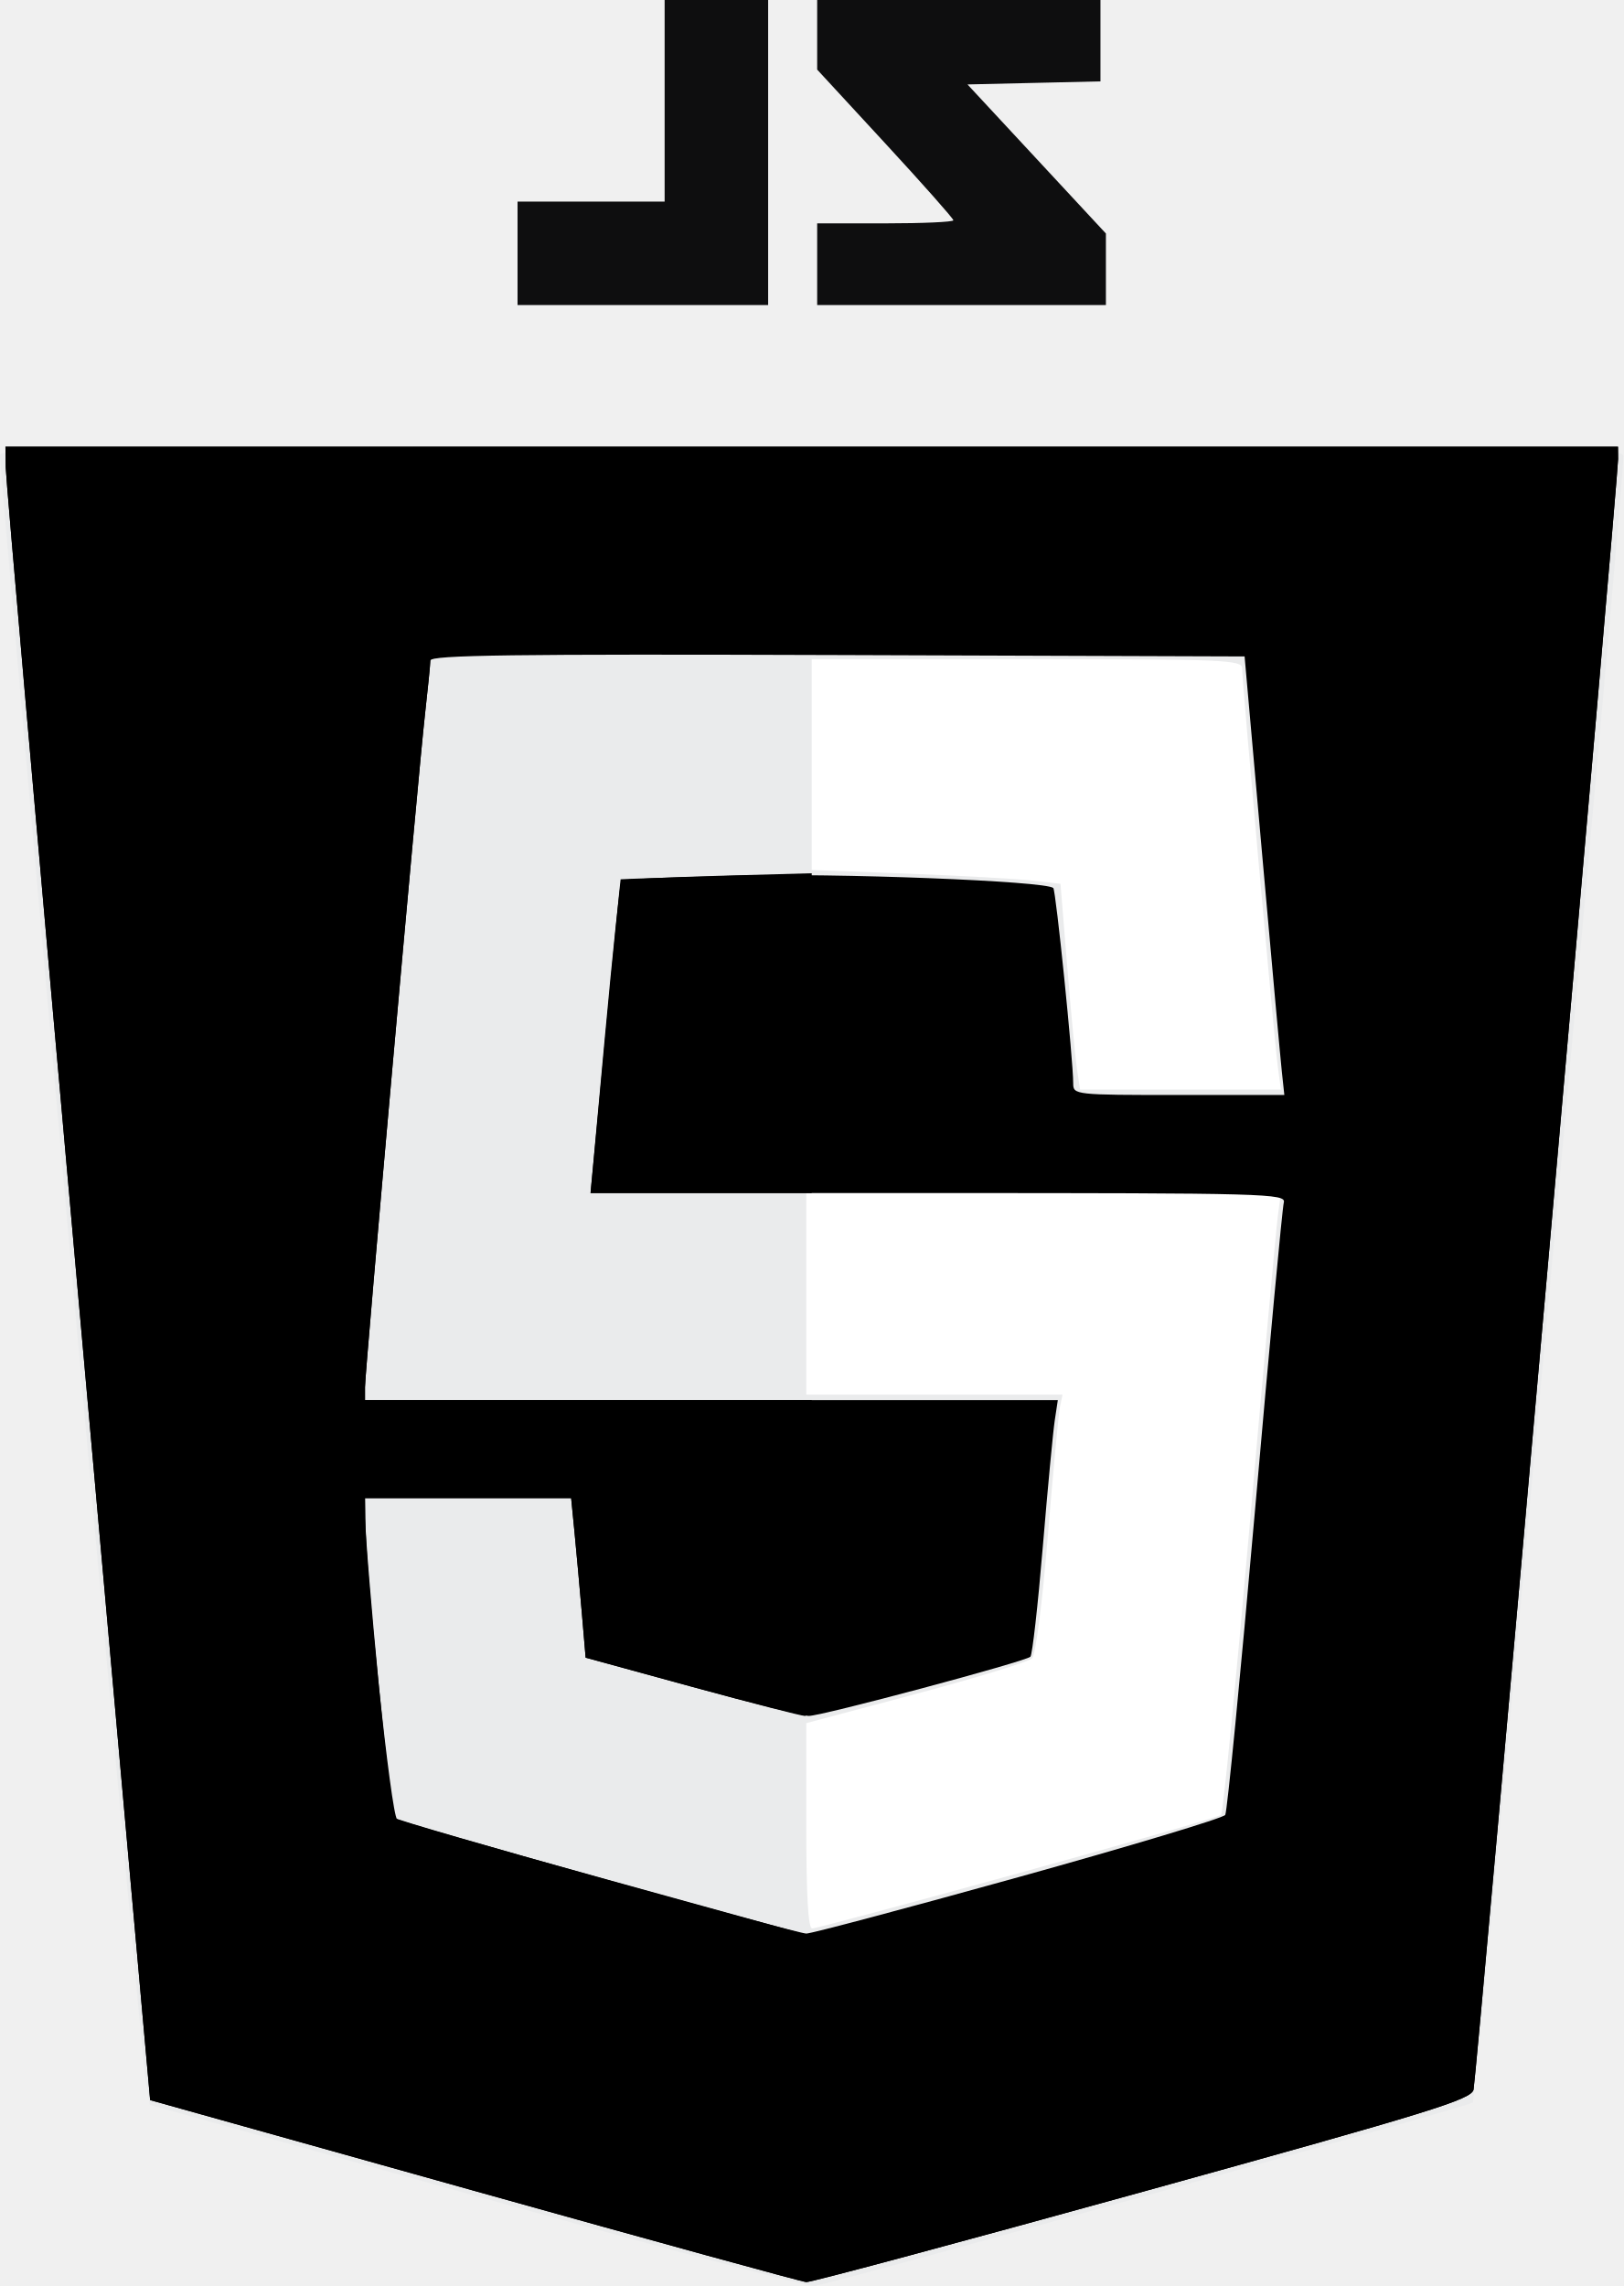
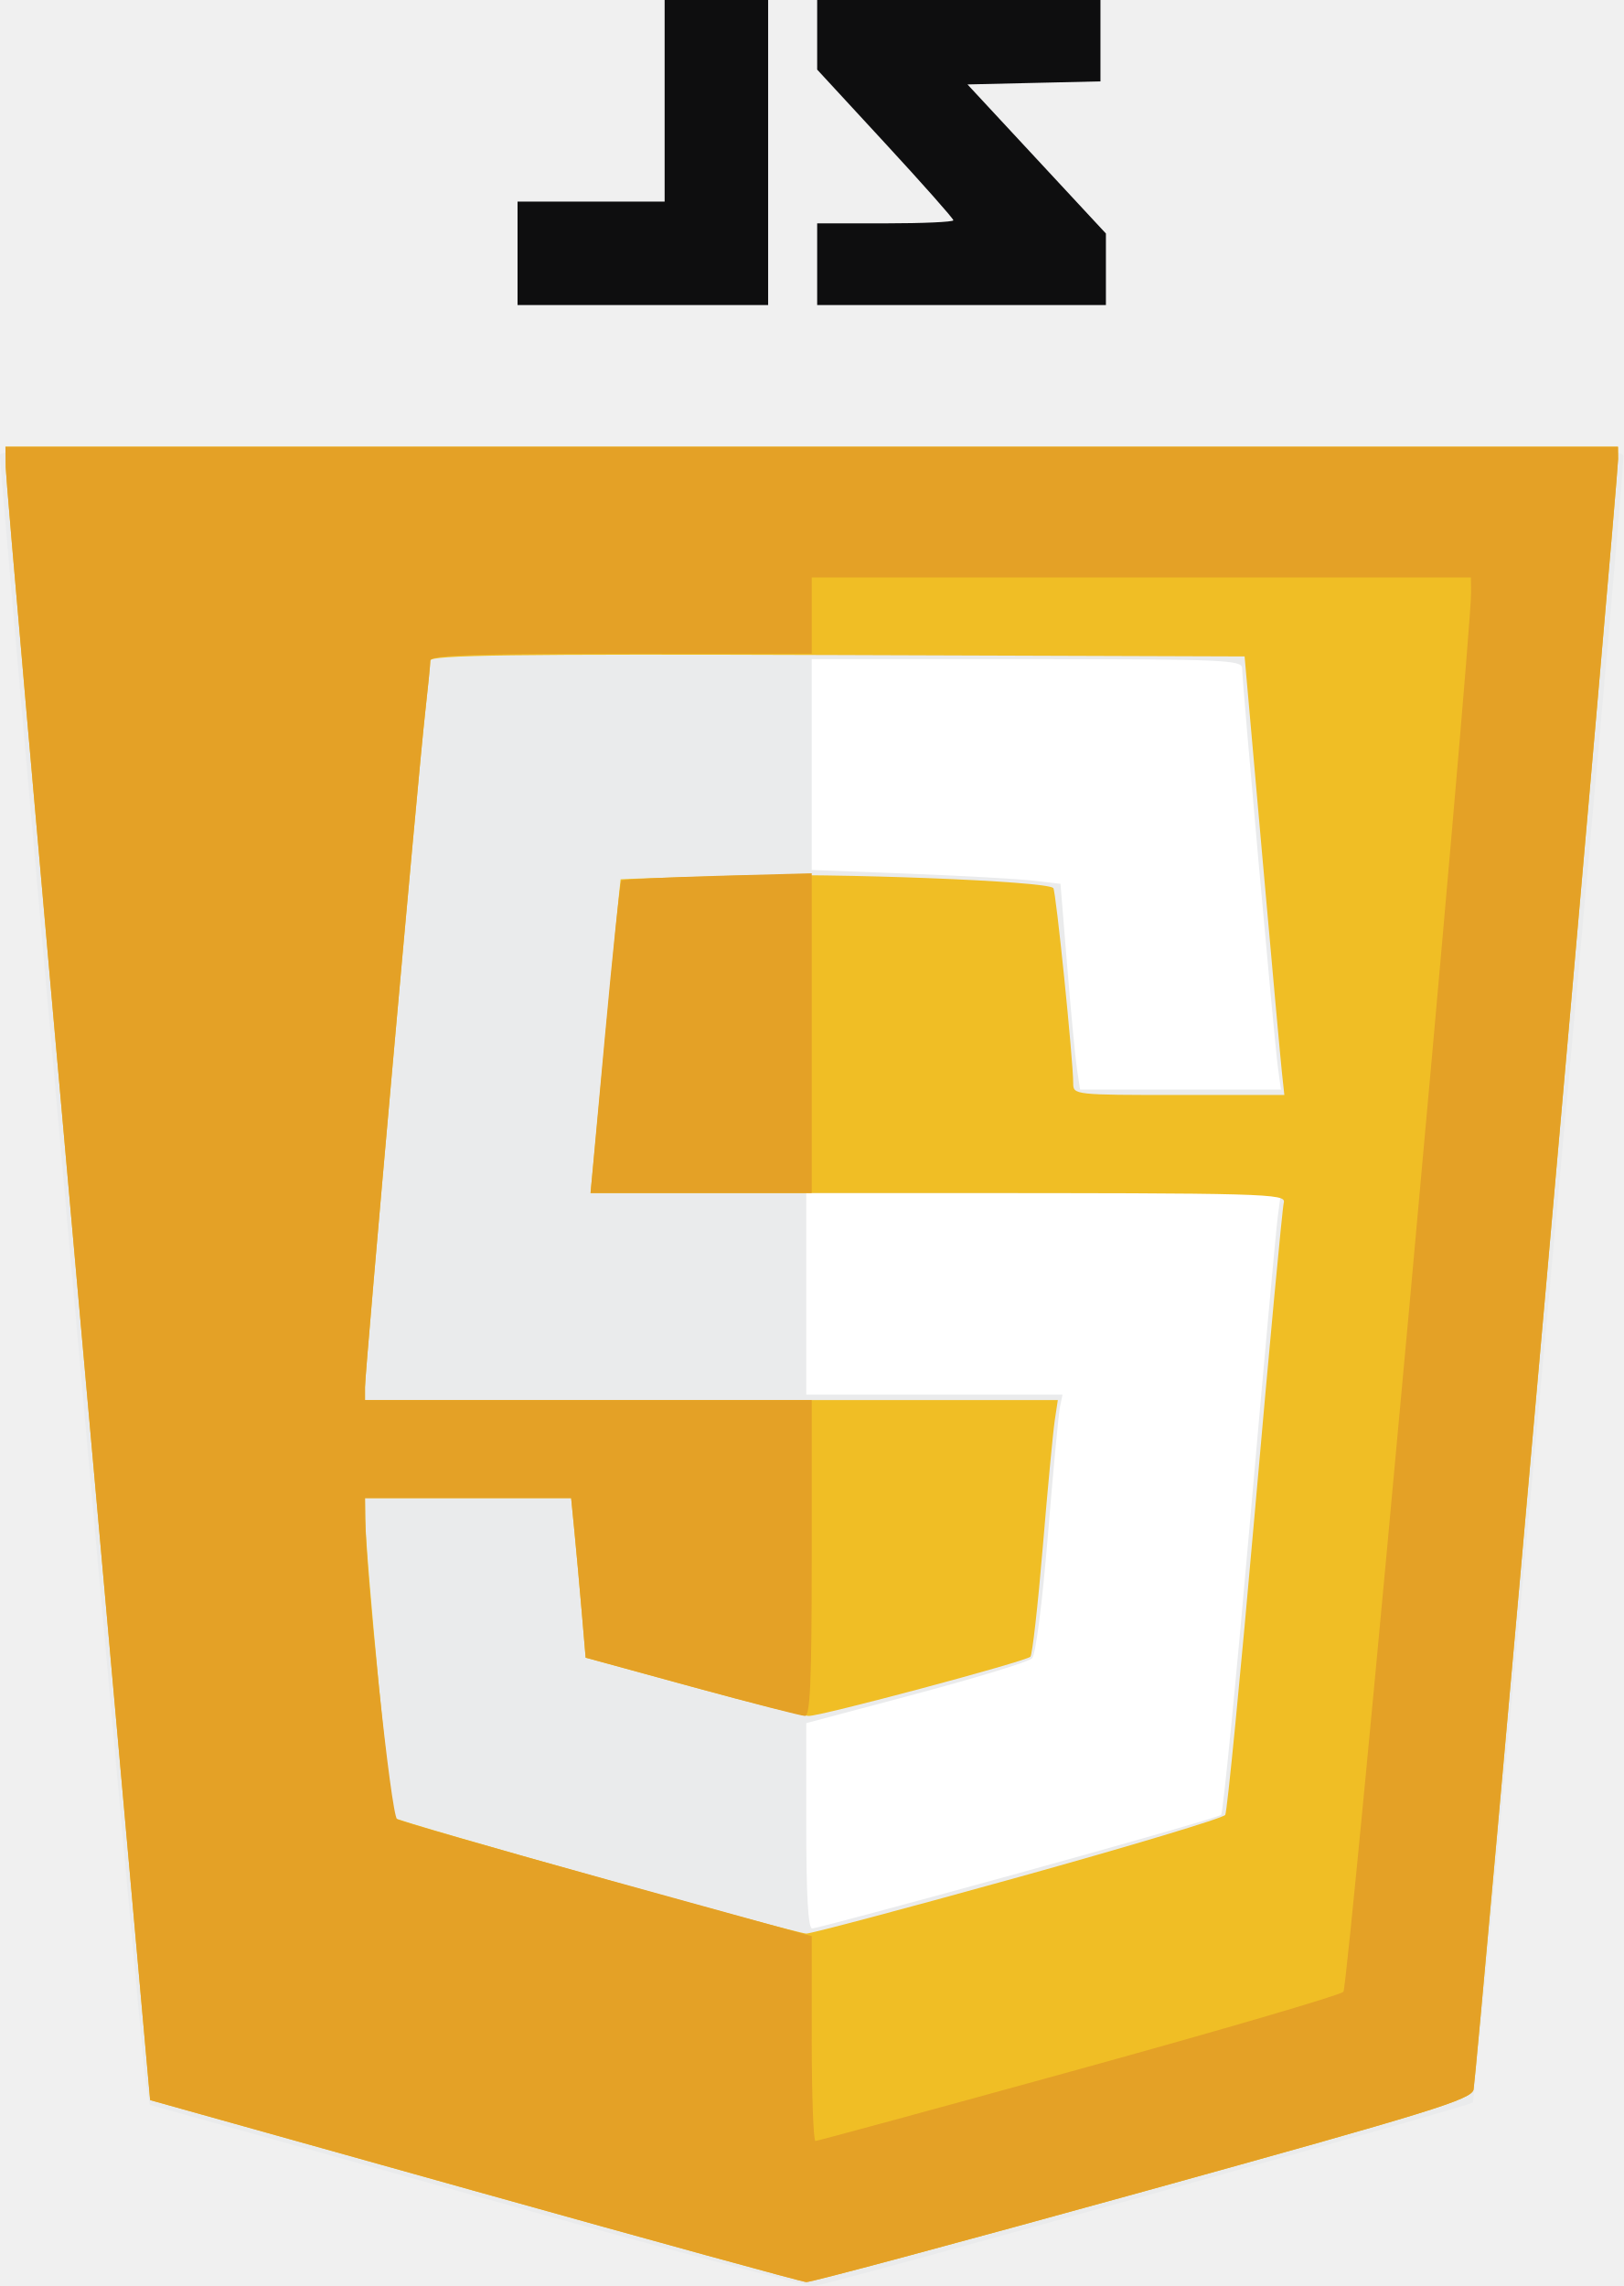
<svg xmlns="http://www.w3.org/2000/svg" version="1.1" id="svg64" width="397.318" height="559.5" viewBox="0 0 397.318 559.5">
  <defs id="defs68" />
  <path style="fill:#ffffff;stroke-width:1.333" d="m 1.334,109.332 0.062,5 c 0.034,2.75 8.002,93.801 17.705,202.334 L 36.744,514 l 79.295,22.201 c 43.612,12.211 80.195,22.263 81.295,22.34 1.1,0.077 38.166,-9.874 82.369,-22.113 70.87,-19.623 80.438,-22.579 80.945,-25.008 0.707,-3.384 35.413,-394.899 35.377,-399.088 l -0.025,-3 H 198.666 Z" id="path118" />
  <path id="path88" d="m 116.667,537.529 -80,-22.362 -1.045,-5.917 C 34.692,503.991 0,116.516 0,111.397 c 0,-1.853 20.256,-2.063 198.667,-2.063 188.323,0 198.666,0.121 198.651,2.333 -0.063,9.553 -35.972,402.159 -36.854,402.94 -1.115,0.987 -155.957,44.126 -161.131,44.89 -1.467,0.217 -38.667,-9.669 -82.667,-21.968 z M 249.111,458.516 c 26.889,-7.416 49.277,-13.866 49.751,-14.333 0.474,-0.467 3.621,-32.35 6.992,-70.85 3.371,-38.5 6.47,-72.55 6.886,-75.667 L 313.497,292 h -58.082 -58.082 v 24.667 24.667 h 31.359 31.359 l -0.624,3 c -0.343,1.65 -1.677,15.829 -2.964,31.51 -1.364,16.615 -2.98,29.15 -3.875,30.045 -0.844,0.844 -13.622,4.757 -28.395,8.694 l -26.86,7.159 v 25.129 c 0,17.152 0.459,25.129 1.444,25.129 0.794,0 23.444,-6.068 50.333,-13.484 z M 312.732,261 C 311.851,254.467 304,166.837 304,163.533 c 0,-2.007 -4.616,-2.2 -52.667,-2.2 h -52.667 v 25.794 25.794 l 23.667,0.912 c 13.017,0.502 26.715,1.265 30.442,1.697 l 6.775,0.785 1.645,20.176 c 0.905,11.097 1.982,22.426 2.395,25.176 l 0.751,5 h 24.578 24.578 z" style="fill:#eaebec;stroke-width:1.333" />
-   <path id="path80" d="M 116.039,536.201 36.744,514 19.101,316.667 C 9.398,208.133 1.43,117.083 1.396,114.333 l -0.063,-5 H 198.667 396 l 0.026,3 c 0.036,4.189 -34.671,395.704 -35.378,399.088 -0.507,2.429 -10.075,5.385 -80.945,25.008 -44.203,12.239 -81.27,22.19 -82.37,22.113 -1.1,-0.077 -37.683,-10.131 -81.295,-22.341 z m 133.133,-76.742 c 27.411,-7.621 50.227,-14.485 50.702,-15.255 0.475,-0.769 3.75,-34.28 7.277,-74.468 3.527,-40.188 6.701,-74.12 7.054,-75.403 C 314.811,292.129 310.147,292 229.691,292 H 144.535 l 3.626,-38.333 c 1.994,-21.083 3.674,-38.388 3.732,-38.455 0.059,-0.067 12.557,-0.465 27.773,-0.886 24.951,-0.69 76.405,1.301 78.126,3.022 0.643,0.643 4.874,42.15 4.874,47.816 0,2.794 0.377,2.835 25.836,2.835 h 25.836 l -0.609,-5.667 c -0.335,-3.117 -2.523,-27.267 -4.863,-53.667 l -4.255,-48 -99.639,-0.342 c -79.269,-0.272 -99.642,6.5e-4 -99.65,1.333 -0.007,0.921 -0.587,6.775 -1.291,13.008 -1.704,15.084 -14.698,160.823 -14.698,164.848 v 3.152 h 84.784 84.784 l -0.756,5 c -0.416,2.75 -1.734,16.7 -2.929,31 -1.195,14.3 -2.558,26.369 -3.028,26.821 -1.242,1.192 -51.119,14.517 -54.23,14.487 -1.444,-0.014 -14.326,-3.228 -28.626,-7.142 l -26,-7.117 -0.953,-11.191 c -0.524,-6.155 -1.322,-14.941 -1.773,-19.524 l -0.819,-8.333 h -25.227 -25.227 l 0.056,5 c 0.104,9.351 6.168,72.335 7.048,73.215 1.018,1.018 97.912,28.255 100.896,28.362 1.1,0.039 24.427,-6.164 51.838,-13.784 z" style="fill:#black;stroke-width:1.333" />
-   <path id="path78" d="M 116.039,536.201 36.744,514 19.101,316.667 C 9.398,208.133 1.43,117.083 1.396,114.333 l -0.063,-5 H 198.667 396 l 0.026,3 c 0.036,4.189 -34.671,395.704 -35.378,399.088 -0.507,2.429 -10.075,5.385 -80.945,25.008 -44.203,12.239 -81.27,22.19 -82.37,22.113 -1.1,-0.077 -37.683,-10.131 -81.295,-22.341 z m 147.874,-29.701 c 34.881,-9.625 64.076,-18.175 64.876,-19 C 330.036,486.216 360.161,156.046 360.04,145 l -0.04,-3.667 H 279.333 198.667 V 150.667 160 H 152 c -36.439,0 -46.669,0.365 -46.678,1.667 -0.007,0.917 -0.587,6.767 -1.291,13 -1.704,15.084 -14.698,160.823 -14.698,164.848 v 3.152 H 144 198.667 v 38.667 c 0,30.058 -0.371,38.661 -1.667,38.642 -0.917,-0.014 -13.367,-3.228 -27.667,-7.142 l -26,-7.117 -0.953,-11.191 c -0.524,-6.155 -1.322,-14.941 -1.773,-19.524 l -0.819,-8.333 h -25.227 -25.227 l 0.056,5 c 0.16,14.301 6.346,72.679 7.797,73.576 0.882,0.545 24.076,7.21 51.542,14.81 l 49.938,13.819 v 25.064 c 0,13.785 0.411,25.064 0.913,25.064 0.502,0 29.452,-7.875 64.333,-17.5 z M 148.02,254.025 c 1.917,-20.886 3.746,-38.211 4.066,-38.5 0.319,-0.289 10.931,-0.812 23.581,-1.162 l 23,-0.636 V 252.863 292 H 171.601 144.535 Z" style="fill:#black;stroke-width:1.333" />
+   <path id="path80" d="M 116.039,536.201 36.744,514 19.101,316.667 C 9.398,208.133 1.43,117.083 1.396,114.333 l -0.063,-5 H 198.667 396 l 0.026,3 c 0.036,4.189 -34.671,395.704 -35.378,399.088 -0.507,2.429 -10.075,5.385 -80.945,25.008 -44.203,12.239 -81.27,22.19 -82.37,22.113 -1.1,-0.077 -37.683,-10.131 -81.295,-22.341 z m 133.133,-76.742 c 27.411,-7.621 50.227,-14.485 50.702,-15.255 0.475,-0.769 3.75,-34.28 7.277,-74.468 3.527,-40.188 6.701,-74.12 7.054,-75.403 C 314.811,292.129 310.147,292 229.691,292 H 144.535 l 3.626,-38.333 c 1.994,-21.083 3.674,-38.388 3.732,-38.455 0.059,-0.067 12.557,-0.465 27.773,-0.886 24.951,-0.69 76.405,1.301 78.126,3.022 0.643,0.643 4.874,42.15 4.874,47.816 0,2.794 0.377,2.835 25.836,2.835 h 25.836 l -0.609,-5.667 c -0.335,-3.117 -2.523,-27.267 -4.863,-53.667 l -4.255,-48 -99.639,-0.342 c -79.269,-0.272 -99.642,6.5e-4 -99.65,1.333 -0.007,0.921 -0.587,6.775 -1.291,13.008 -1.704,15.084 -14.698,160.823 -14.698,164.848 v 3.152 h 84.784 84.784 l -0.756,5 c -0.416,2.75 -1.734,16.7 -2.929,31 -1.195,14.3 -2.558,26.369 -3.028,26.821 -1.242,1.192 -51.119,14.517 -54.23,14.487 -1.444,-0.014 -14.326,-3.228 -28.626,-7.142 l -26,-7.117 -0.953,-11.191 c -0.524,-6.155 -1.322,-14.941 -1.773,-19.524 l -0.819,-8.333 h -25.227 -25.227 l 0.056,5 c 0.104,9.351 6.168,72.335 7.048,73.215 1.018,1.018 97.912,28.255 100.896,28.362 1.1,0.039 24.427,-6.164 51.838,-13.784 z" style="fill:#f0be25;stroke-width:1.333" />
+   <path id="path78" d="M 116.039,536.201 36.744,514 19.101,316.667 C 9.398,208.133 1.43,117.083 1.396,114.333 l -0.063,-5 H 198.667 396 l 0.026,3 c 0.036,4.189 -34.671,395.704 -35.378,399.088 -0.507,2.429 -10.075,5.385 -80.945,25.008 -44.203,12.239 -81.27,22.19 -82.37,22.113 -1.1,-0.077 -37.683,-10.131 -81.295,-22.341 z m 147.874,-29.701 c 34.881,-9.625 64.076,-18.175 64.876,-19 C 330.036,486.216 360.161,156.046 360.04,145 l -0.04,-3.667 H 279.333 198.667 V 150.667 160 H 152 c -36.439,0 -46.669,0.365 -46.678,1.667 -0.007,0.917 -0.587,6.767 -1.291,13 -1.704,15.084 -14.698,160.823 -14.698,164.848 v 3.152 H 144 198.667 v 38.667 c 0,30.058 -0.371,38.661 -1.667,38.642 -0.917,-0.014 -13.367,-3.228 -27.667,-7.142 l -26,-7.117 -0.953,-11.191 c -0.524,-6.155 -1.322,-14.941 -1.773,-19.524 l -0.819,-8.333 h -25.227 -25.227 l 0.056,5 c 0.16,14.301 6.346,72.679 7.797,73.576 0.882,0.545 24.076,7.21 51.542,14.81 l 49.938,13.819 v 25.064 c 0,13.785 0.411,25.064 0.913,25.064 0.502,0 29.452,-7.875 64.333,-17.5 z M 148.02,254.025 c 1.917,-20.886 3.746,-38.211 4.066,-38.5 0.319,-0.289 10.931,-0.812 23.581,-1.162 l 23,-0.636 V 252.863 292 H 171.601 144.535 Z" style="fill:#e4a126;stroke-width:1.333" />
  <path id="path76" d="M 126.667,62 V 49.333 h 18 18 V 24.667 0 H 175.333 188 V 37.333 74.667 H 157.333 126.667 Z M 200,64.667 v -10 h 16.667 c 9.167,0 16.667,-0.339 16.667,-0.753 0,-0.414 -7.5,-8.881 -16.667,-18.816 L 200,17.034 V 8.517 0 h 34.667 34.667 v 9.959 9.959 l -16.274,0.374 -16.274,0.374 16.941,18.244 16.941,18.244 v 8.756 8.756 H 235.333 200 Z" style="fill:#0e0e0f;stroke-width:1.333" />
</svg>
